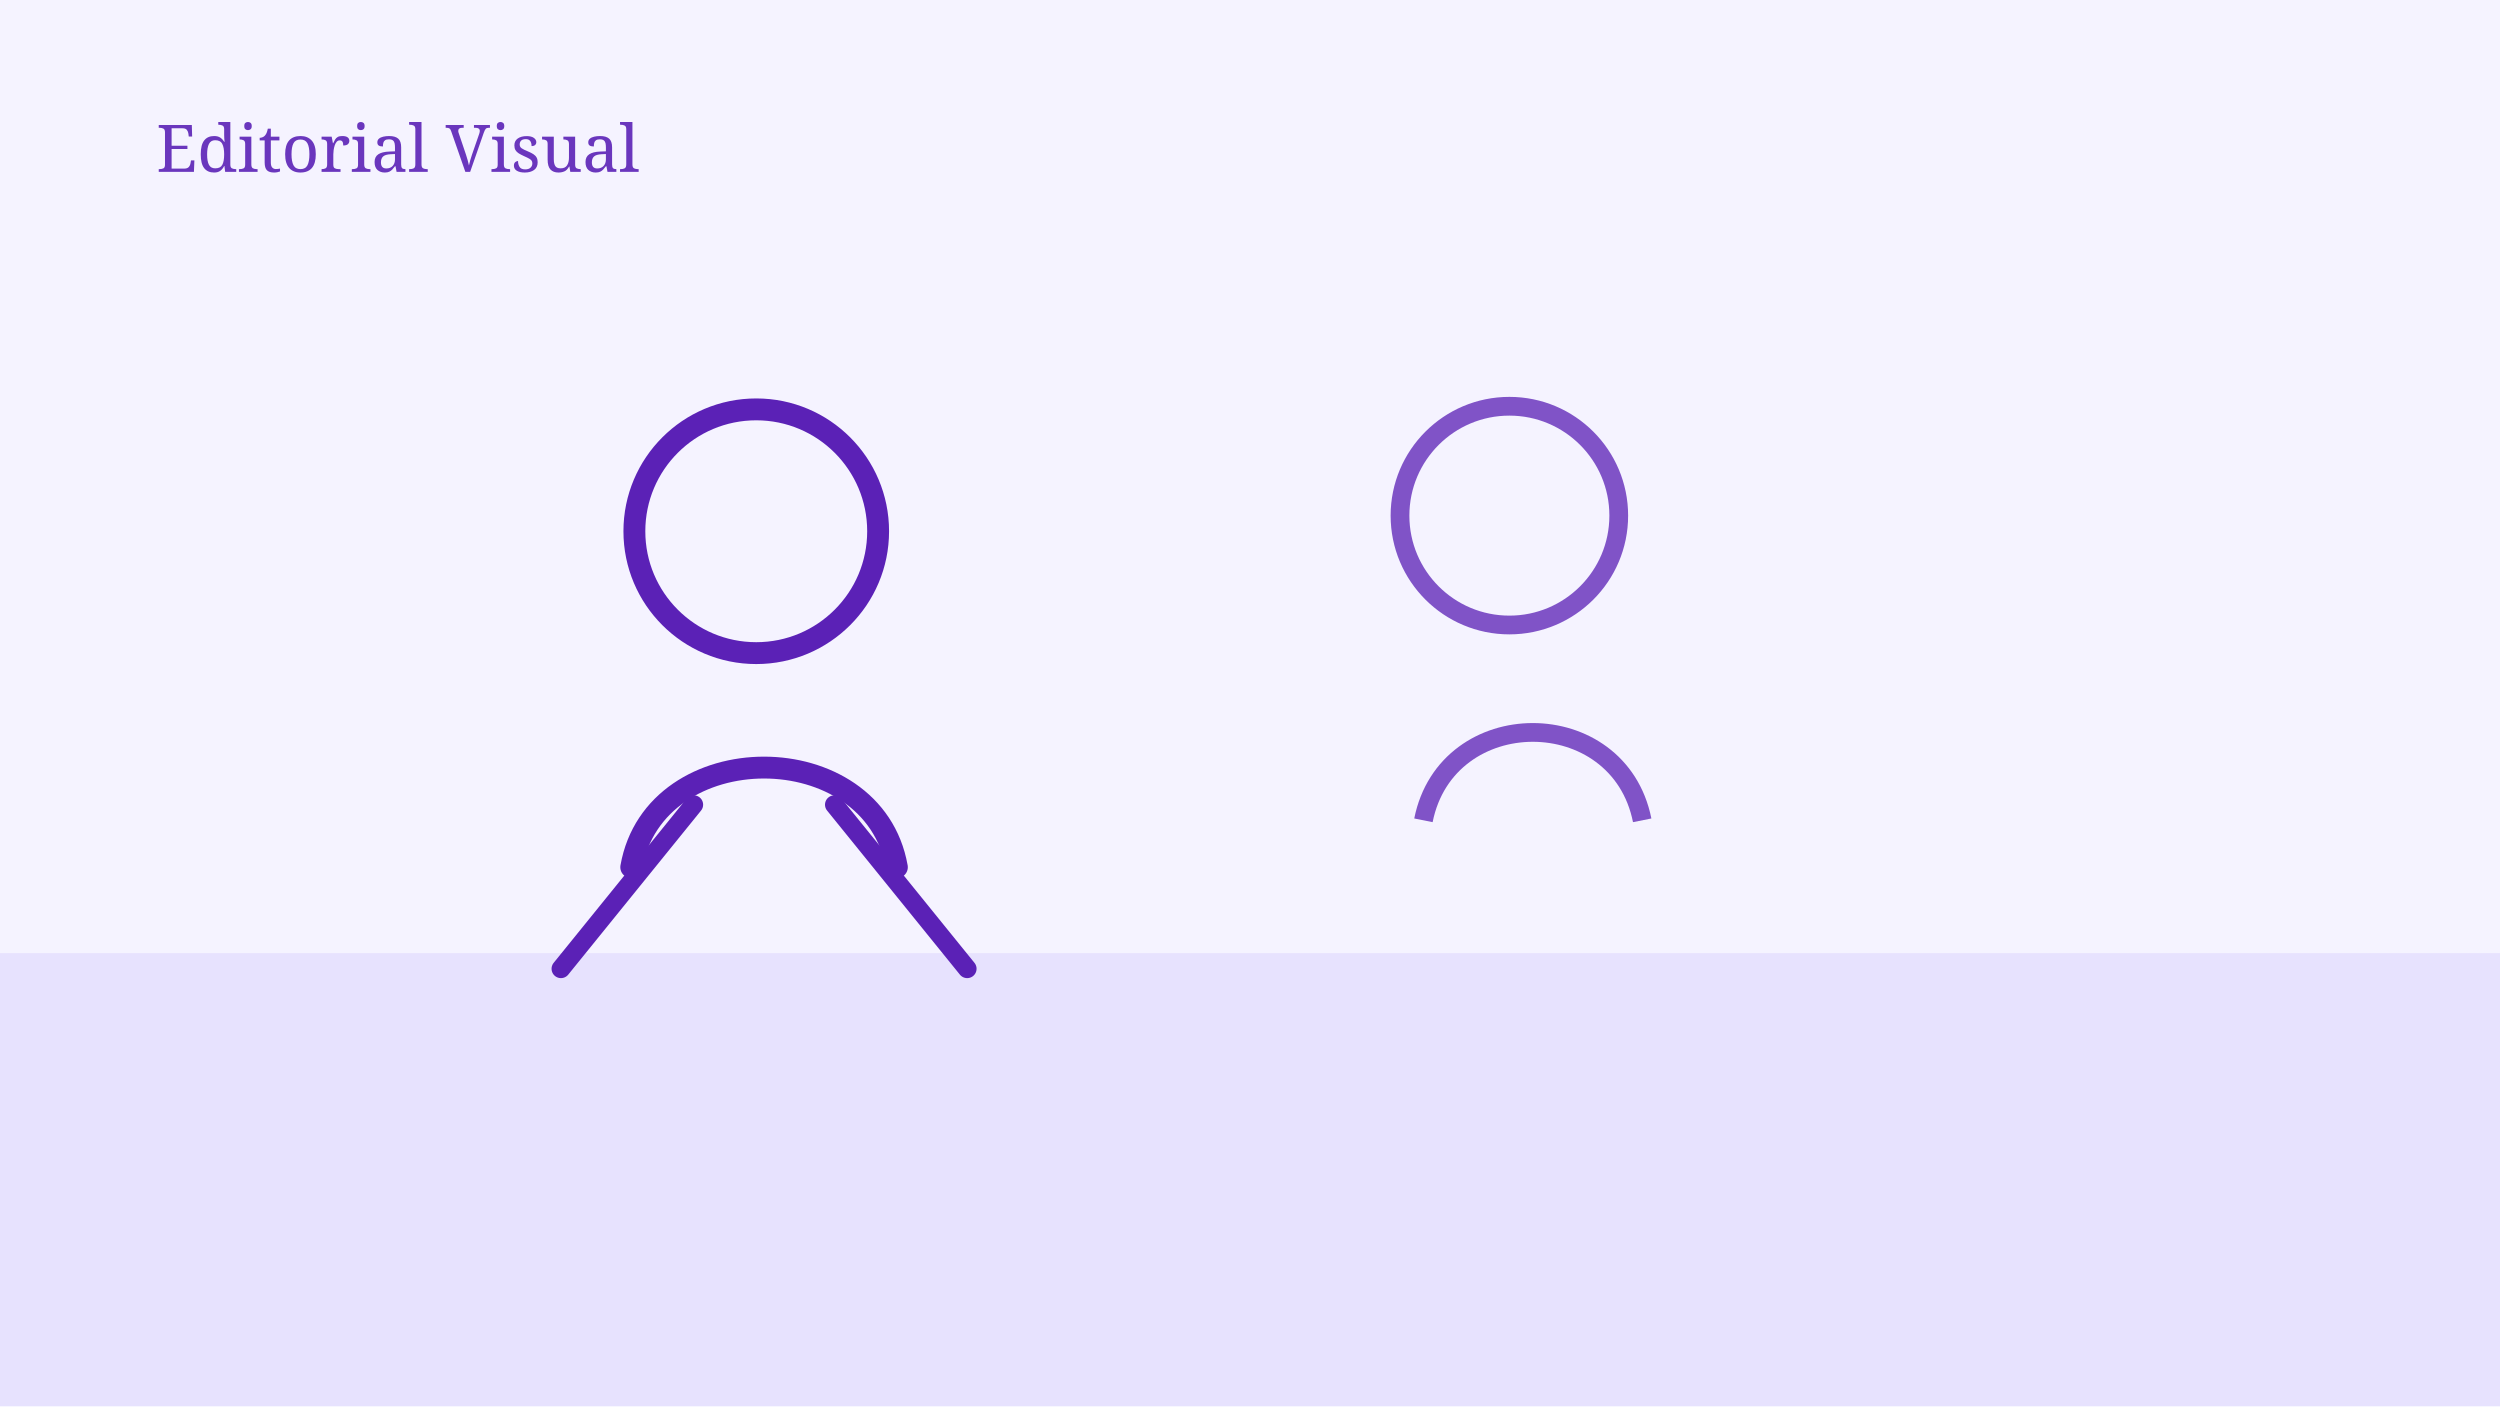
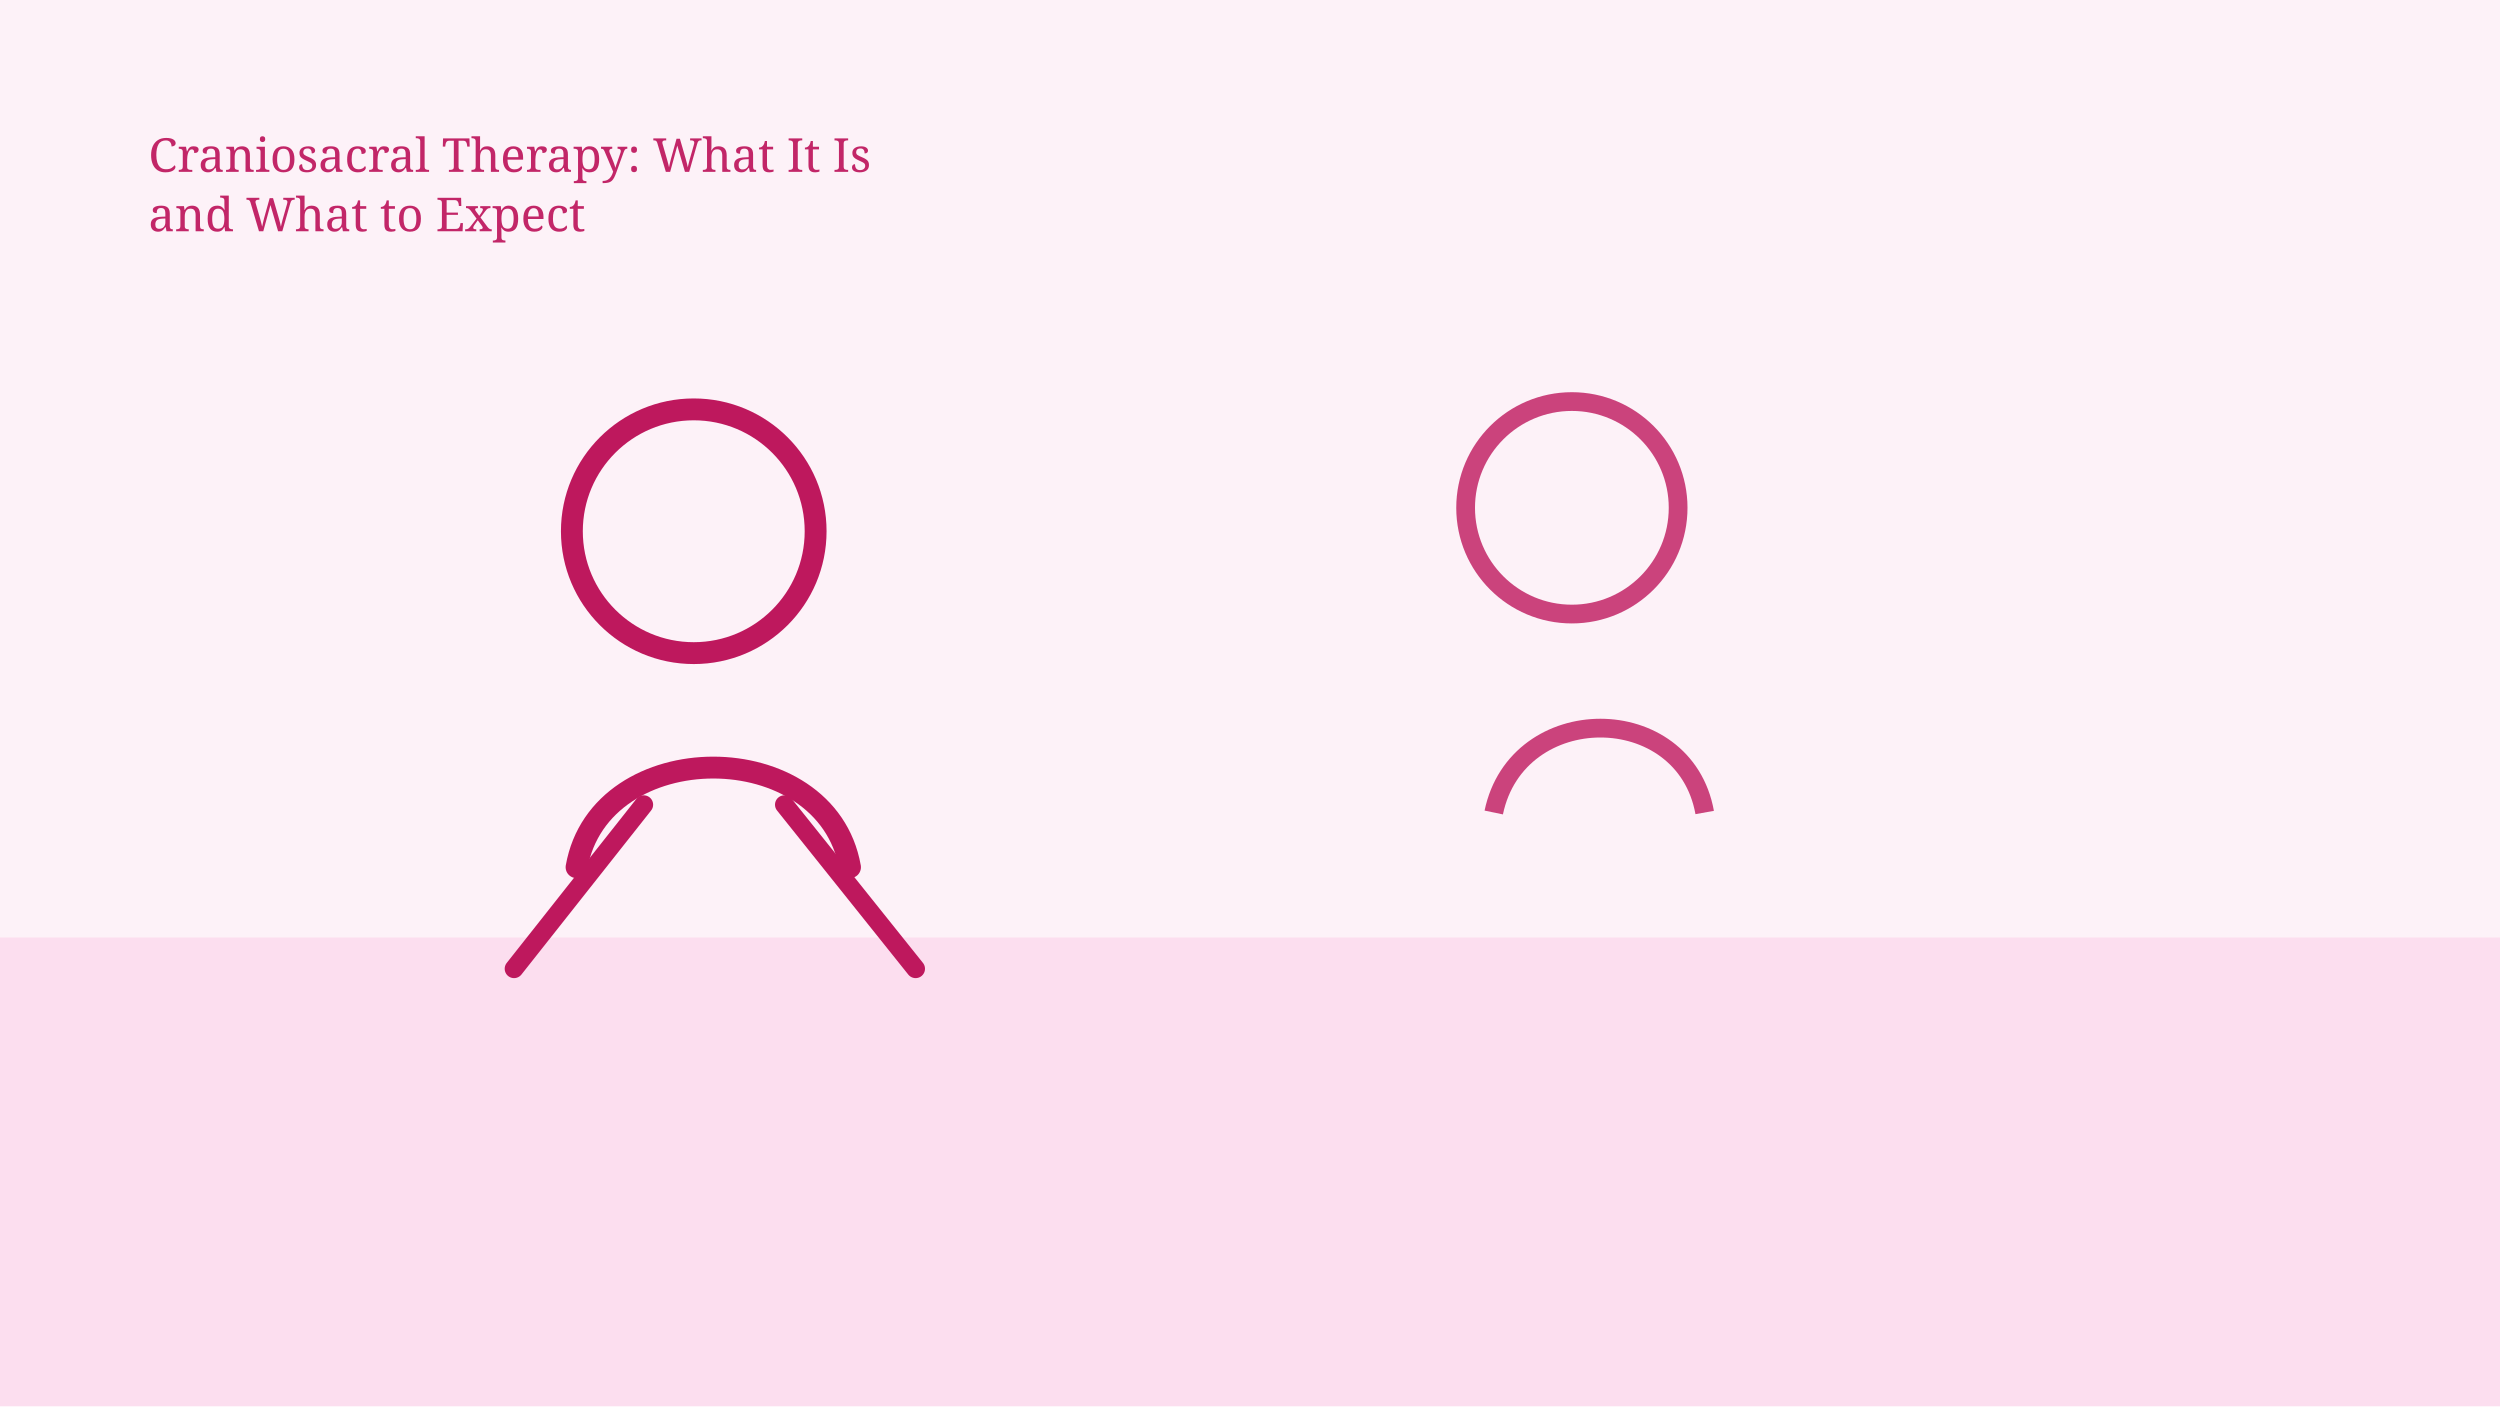
<svg xmlns="http://www.w3.org/2000/svg" width="1600" height="900" viewBox="0 0 1600 900">
-   <rect width="1600" height="900" fill="#f5f3ff" />
-   <rect x="0" y="610" width="1600" height="290" fill="#ddd6fe" opacity="0.58" />
-   <circle cx="484" cy="340" r="78" fill="none" stroke="#5b21b6" stroke-width="14" />
-   <path d="M404 555 C419 470 559 470 574 555" fill="none" stroke="#5b21b6" stroke-width="14" stroke-linecap="round" />
-   <path d="M444 515 L359 620 M534 515 L619 620" stroke="#5b21b6" stroke-width="12" stroke-linecap="round" />
-   <circle cx="966" cy="330" r="70" fill="none" stroke="#5b21b6" stroke-width="12" opacity="0.76" />
-   <path d="M911 525 C926 450 1036 450 1051 525" fill="none" stroke="#5b21b6" stroke-width="12" opacity="0.76" />
-   <text x="100" y="110" font-size="42" font-family="Georgia, serif" fill="#5b21b6" opacity="0.9">Editorial Visual</text>
+   <rect width="1600" height="900" fill="#fdf2f8" />
+   <rect x="0" y="600" width="1600" height="300" fill="#fbcfe8" opacity="0.58" />
+   <circle cx="444" cy="340" r="78" fill="none" stroke="#be185d" stroke-width="14" />
+   <path d="M369 555 C384 470 529 470 544 555" fill="none" stroke="#be185d" stroke-width="14" stroke-linecap="round" />
+   <path d="M412 515 L329 620 M502 515 L586 620" stroke="#be185d" stroke-width="12" stroke-linecap="round" />
+   <circle cx="1006" cy="325" r="68" fill="none" stroke="#be185d" stroke-width="12" opacity="0.8" />
+   <path d="M956 520 C971 448 1078 448 1091 520" fill="none" stroke="#be185d" stroke-width="12" opacity="0.8" />
+   <text x="95" y="110" font-size="30" font-family="Georgia, serif" fill="#be185d" opacity="0.93">Craniosacral Therapy: What It Is</text>
+   <text x="95" y="148" font-size="30" font-family="Georgia, serif" fill="#be185d" opacity="0.93">and What to Expect</text>
</svg>
